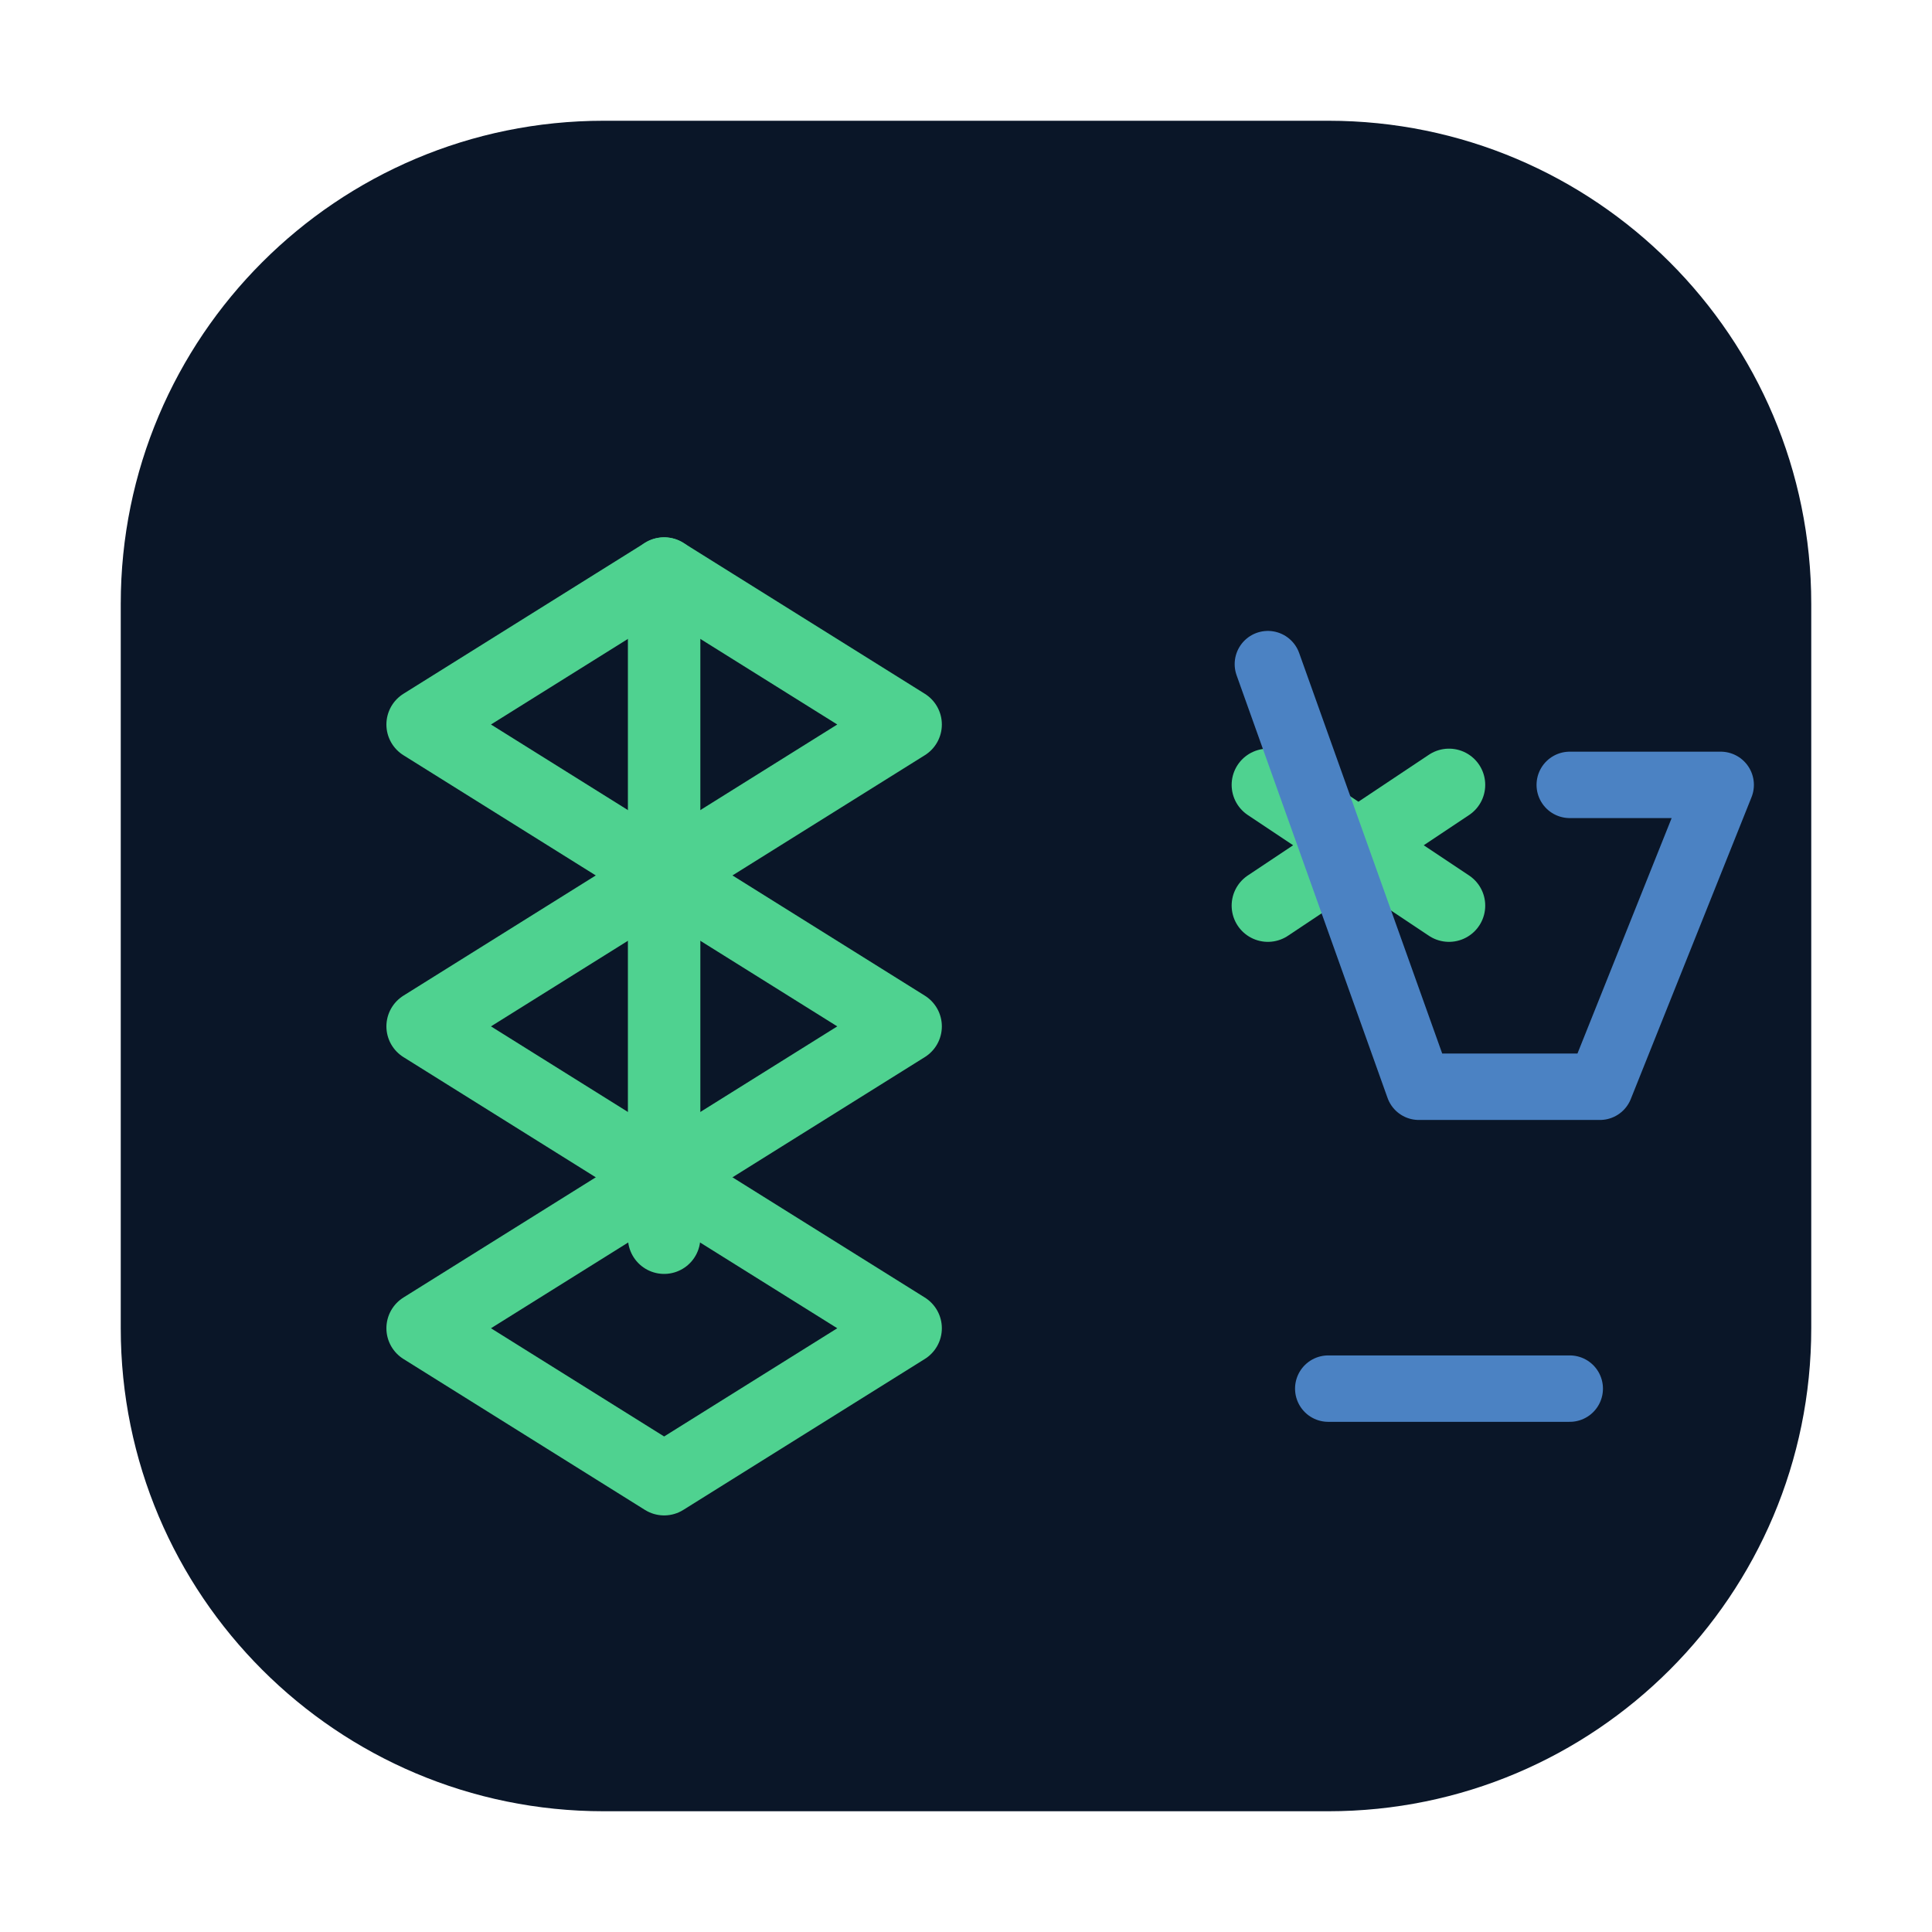
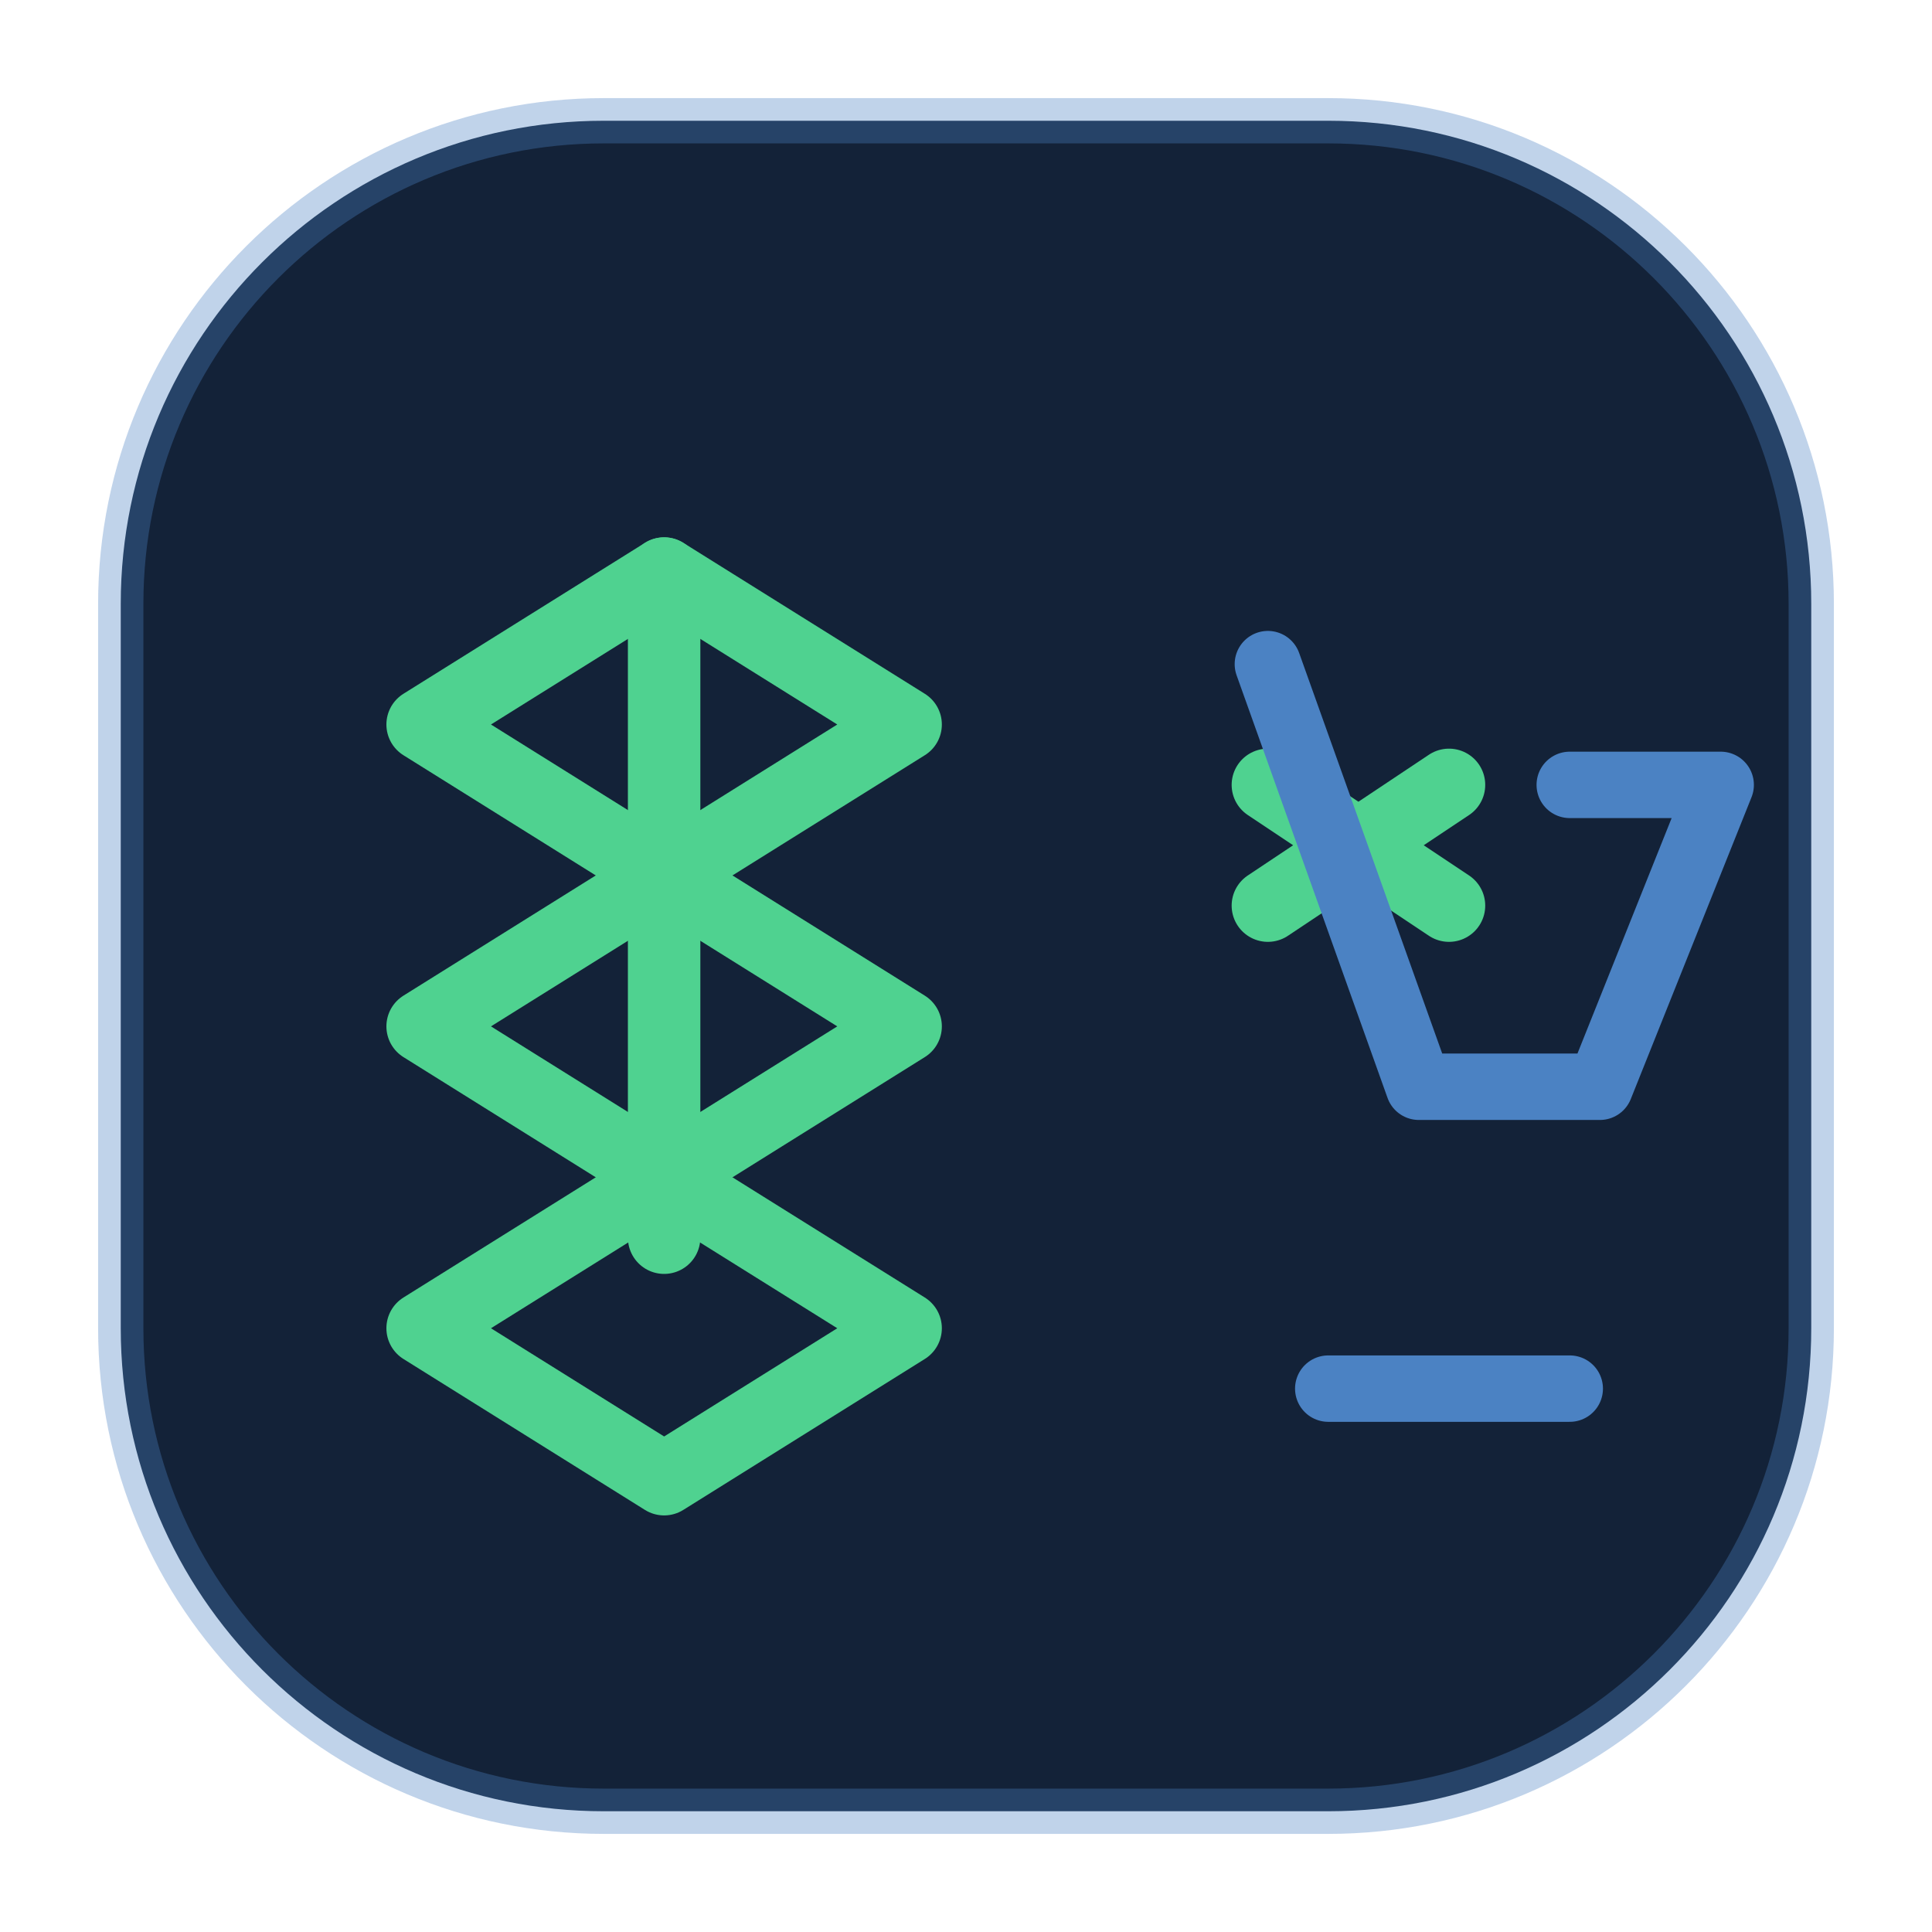
<svg xmlns="http://www.w3.org/2000/svg" viewBox="0 0 64 64" fill="none">
-   <rect x="4" y="4" width="56" height="56" rx="16" fill="#0a1628" />
+   <rect x="4" y="4" width="56" height="56" rx="16" fill="#132238" stroke="#4b82c3" stroke-opacity="0.35" stroke-width="1.5" />
  <defs>
    <linearGradient id="g2" x1="0" y1="0" x2="64" y2="64">
      <stop offset="0" stop-color="#4fd290" />
      <stop offset="1" stop-color="#4b82c3" />
    </linearGradient>
  </defs>
  <g stroke="#4fd290" stroke-width="2.4" stroke-linecap="round" stroke-linejoin="round">
    <path d="M14 24l8-5 8 5-8 5z" />
    <path d="M14 34l8-5 8 5-8 5z" />
    <path d="M14 44l8-5 8 5-8 5z" />
    <path d="M22 19v22" />
    <path d="M42 30l6-4M48 30l-6-4" />
  </g>
  <path d="M42 22l5 14 6 0 4-10h-5M44 46h8" stroke="#4b82c3" stroke-width="2.2" stroke-linecap="round" stroke-linejoin="round" />
</svg>
